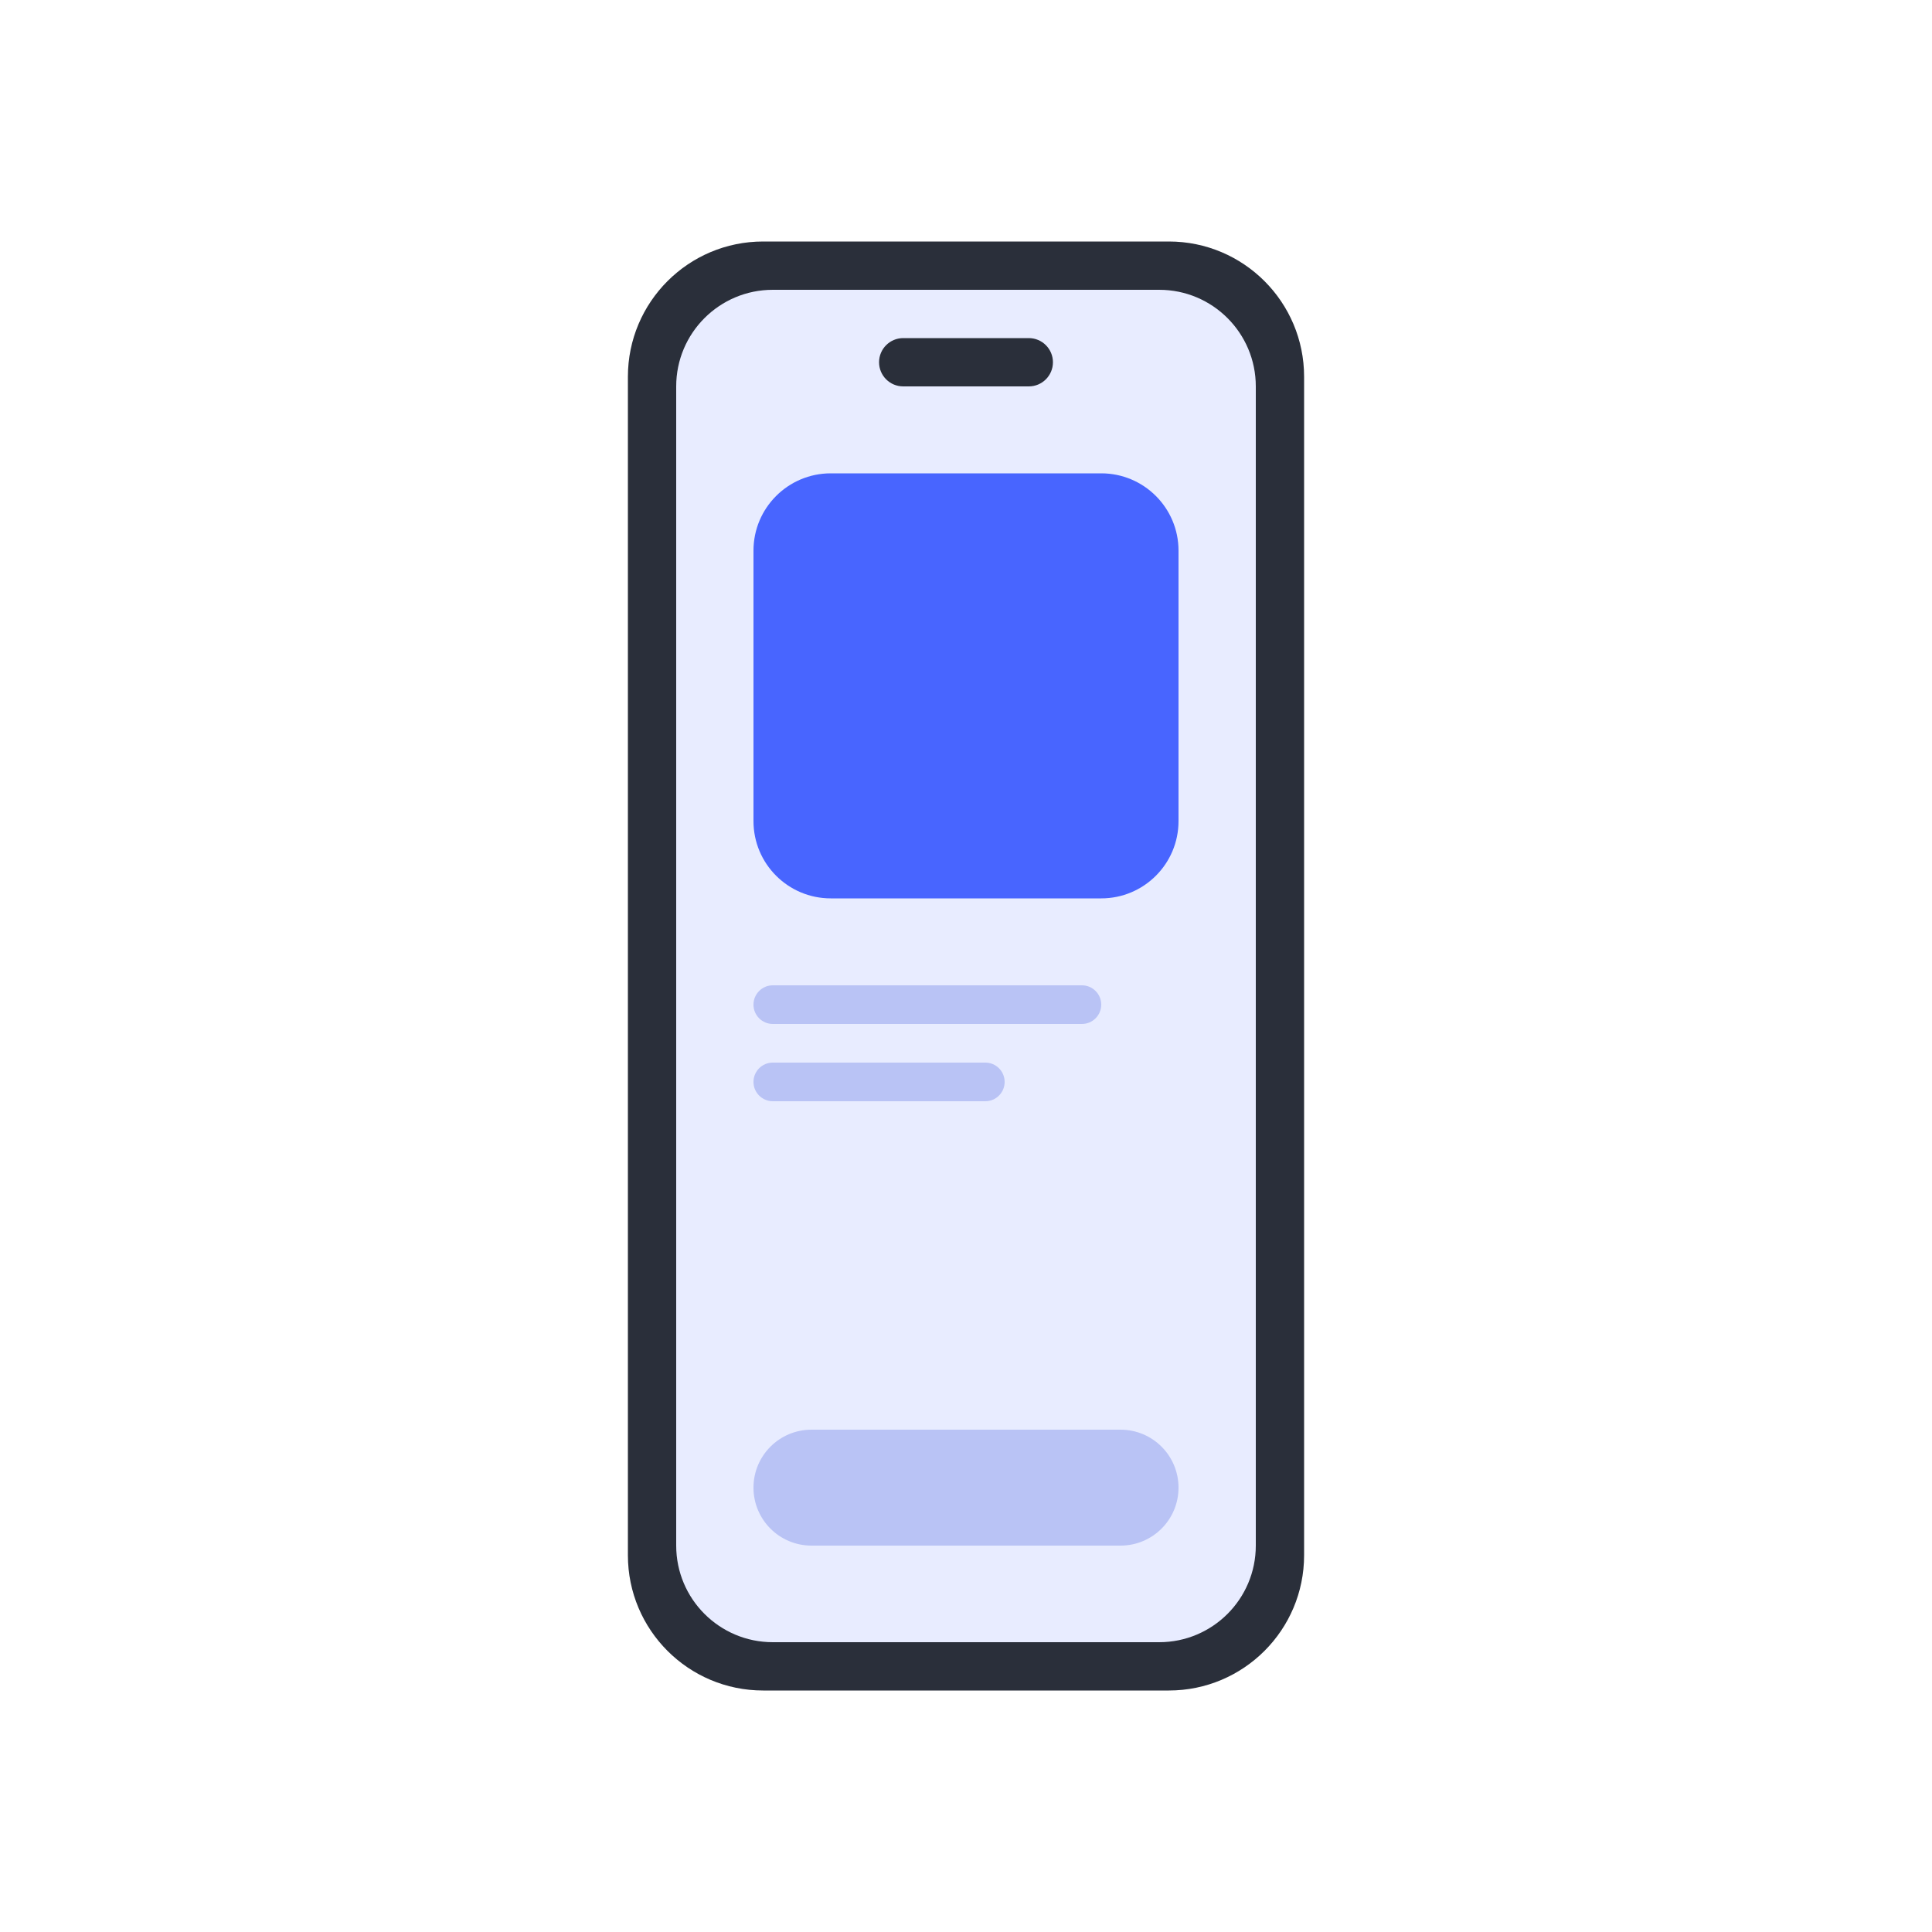
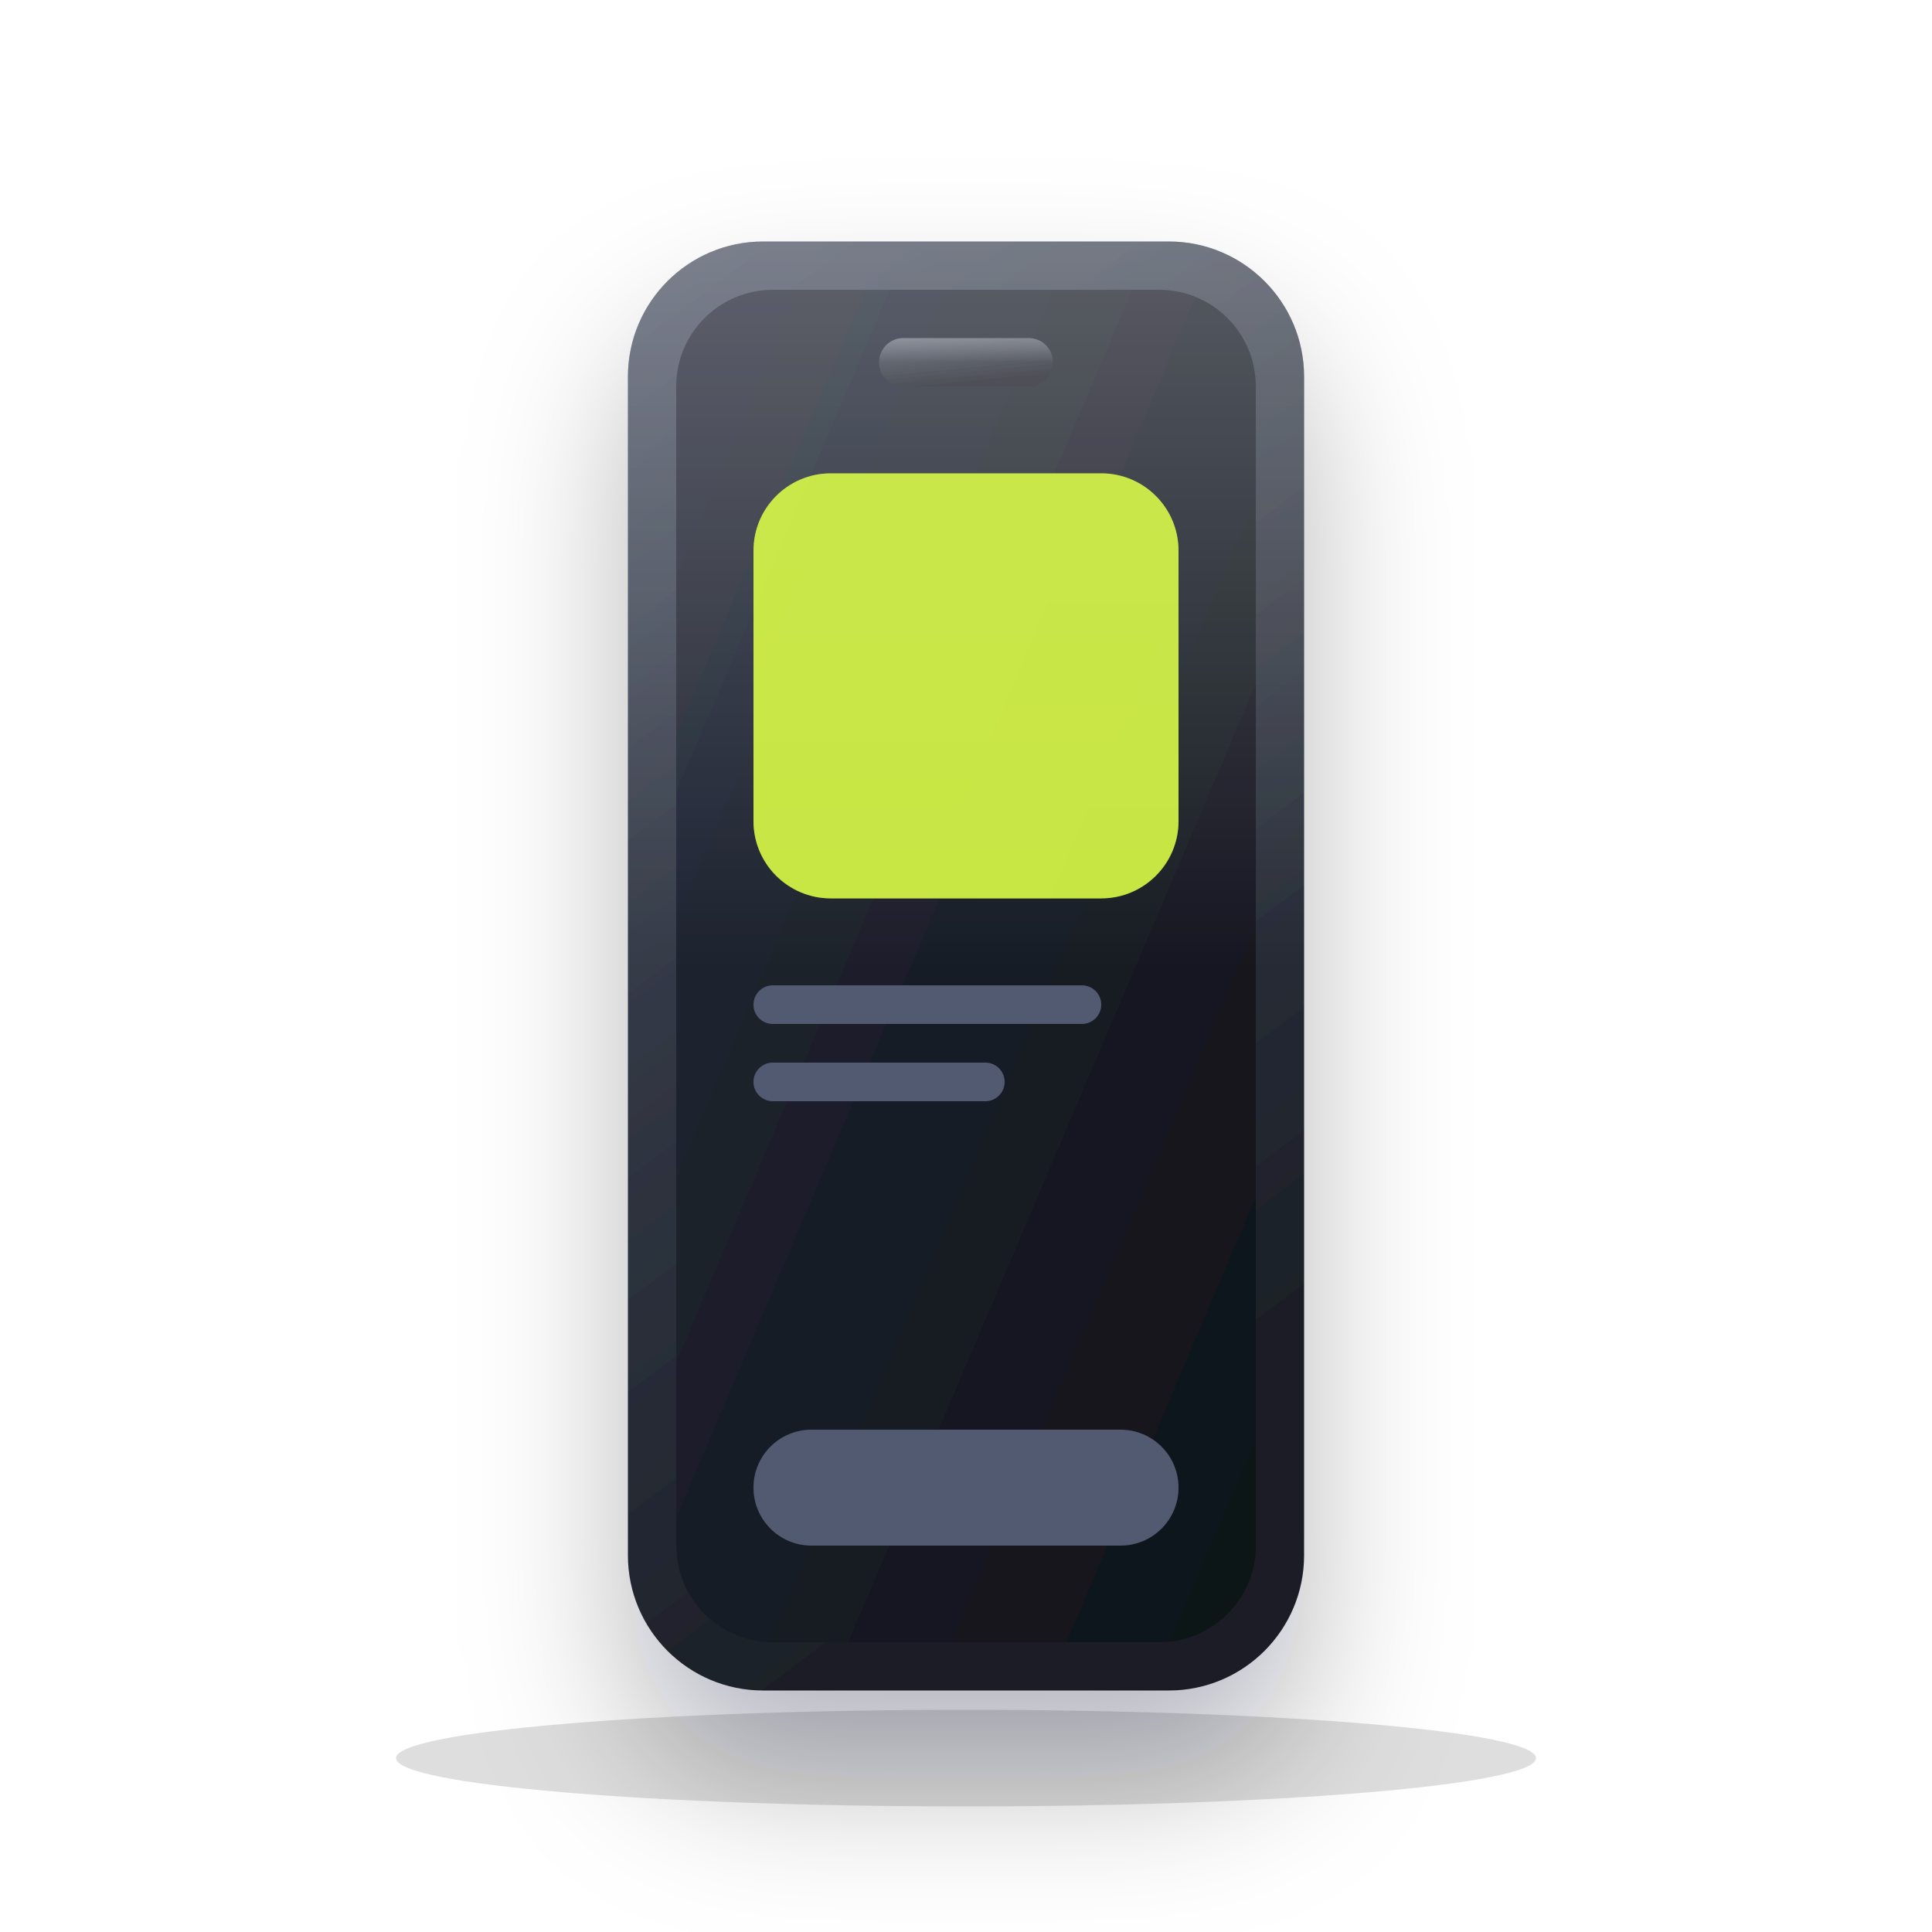
<svg xmlns="http://www.w3.org/2000/svg" viewBox="0 0 400 400" width="400" height="400" role="img">
-   <rect x="130" y="50" width="140" height="300" rx="28" fill="#2A2F3A" />
-   <rect x="140" y="60" width="120" height="280" rx="20" fill="#E8ECFF" />
-   <rect x="182" y="70" width="36" height="10" rx="5" fill="#2A2F3A" />
-   <rect x="156" y="98" width="88" height="88" rx="16" fill="#2B4EFF" opacity=".85" />
-   <rect x="156" y="204" width="72" height="8" rx="4" fill="#B9C3F5" />
-   <rect x="156" y="220" width="52" height="8" rx="4" fill="#B9C3F5" />
-   <rect x="156" y="296" width="88" height="24" rx="12" fill="#B9C3F5" />
+   <defs>
+     <linearGradient id="gb" x1="0" y1="0" x2="0.35" y2="1">
+       <stop offset="0" stop-color="#4A5263" />
+       <stop offset="1" stop-color="#1A1D25" />
+     </linearGradient>
+     <linearGradient id="gm" x1="0" y1="0" x2="0.3" y2="1">
+       <stop offset="0" stop-color="#6B7385" />
+       <stop offset="1" stop-color="#2F3542" />
+     </linearGradient>
+     <linearGradient id="gd" x1="0" y1="0" x2="0" y2="1">
+       <stop offset="0" stop-color="#20242E" />
+       <stop offset="1" stop-color="#0B0D12" />
+     </linearGradient>
+     <linearGradient id="gs" x1="0" y1="0" x2="1" y2="1">
+       <stop offset="0" stop-color="#232937" />
+       <stop offset="1" stop-color="#0E1117" />
+     </linearGradient>
+     <linearGradient id="gl" x1="0" y1="0" x2="0" y2="1">
+       <stop offset="0" stop-color="#fff" stop-opacity=".55" />
+       <stop offset=".5" stop-color="#fff" stop-opacity="0" />
+     </linearGradient>
+     <filter id="sh" x="-30%" y="-30%" width="160%" height="170%">
+       <feDropShadow dx="0" dy="18" stdDeviation="16" flood-color="#0B0D12" flood-opacity=".28" />
+     </filter>
+   </defs>
+   <ellipse cx="200" cy="364" rx="118" ry="10" fill="#0B0D12" opacity=".14" />
+   <g filter="url(#sh)">
+     <rect x="130" y="50" width="140" height="300" rx="28" fill="url(#gb)" />
+     <rect x="140" y="60" width="120" height="280" rx="20" fill="url(#gs)" />
+     <rect x="182" y="70" width="36" height="10" rx="5" fill="url(#gb)" />
+     <rect x="156" y="98" width="88" height="88" rx="16" fill="#C6F432" opacity=".85" />
+     <rect x="156" y="204" width="72" height="8" rx="4" fill="#3A4254" />
+     <rect x="156" y="220" width="52" height="8" rx="4" fill="#3A4254" />
+     <rect x="156" y="296" width="88" height="24" rx="12" fill="#3A4254" />
+   </g>
+   <g opacity=".5" style="mix-blend-mode:screen">
+     <rect x="130" y="50" width="140" height="300" rx="28" fill="url(#gl)" />
+     <rect x="140" y="60" width="120" height="280" rx="20" fill="none" />
+     <rect x="182" y="70" width="36" height="10" rx="5" fill="url(#gl)" />
+     <rect x="156" y="98" width="88" height="88" rx="16" fill="#C6F432" opacity=".85" />
+     <rect x="156" y="204" width="72" height="8" rx="4" fill="#3A4254" />
+     <rect x="156" y="220" width="52" height="8" rx="4" fill="#3A4254" />
+     <rect x="156" y="296" width="88" height="24" rx="12" fill="#3A4254" />
+   </g>
</svg>
